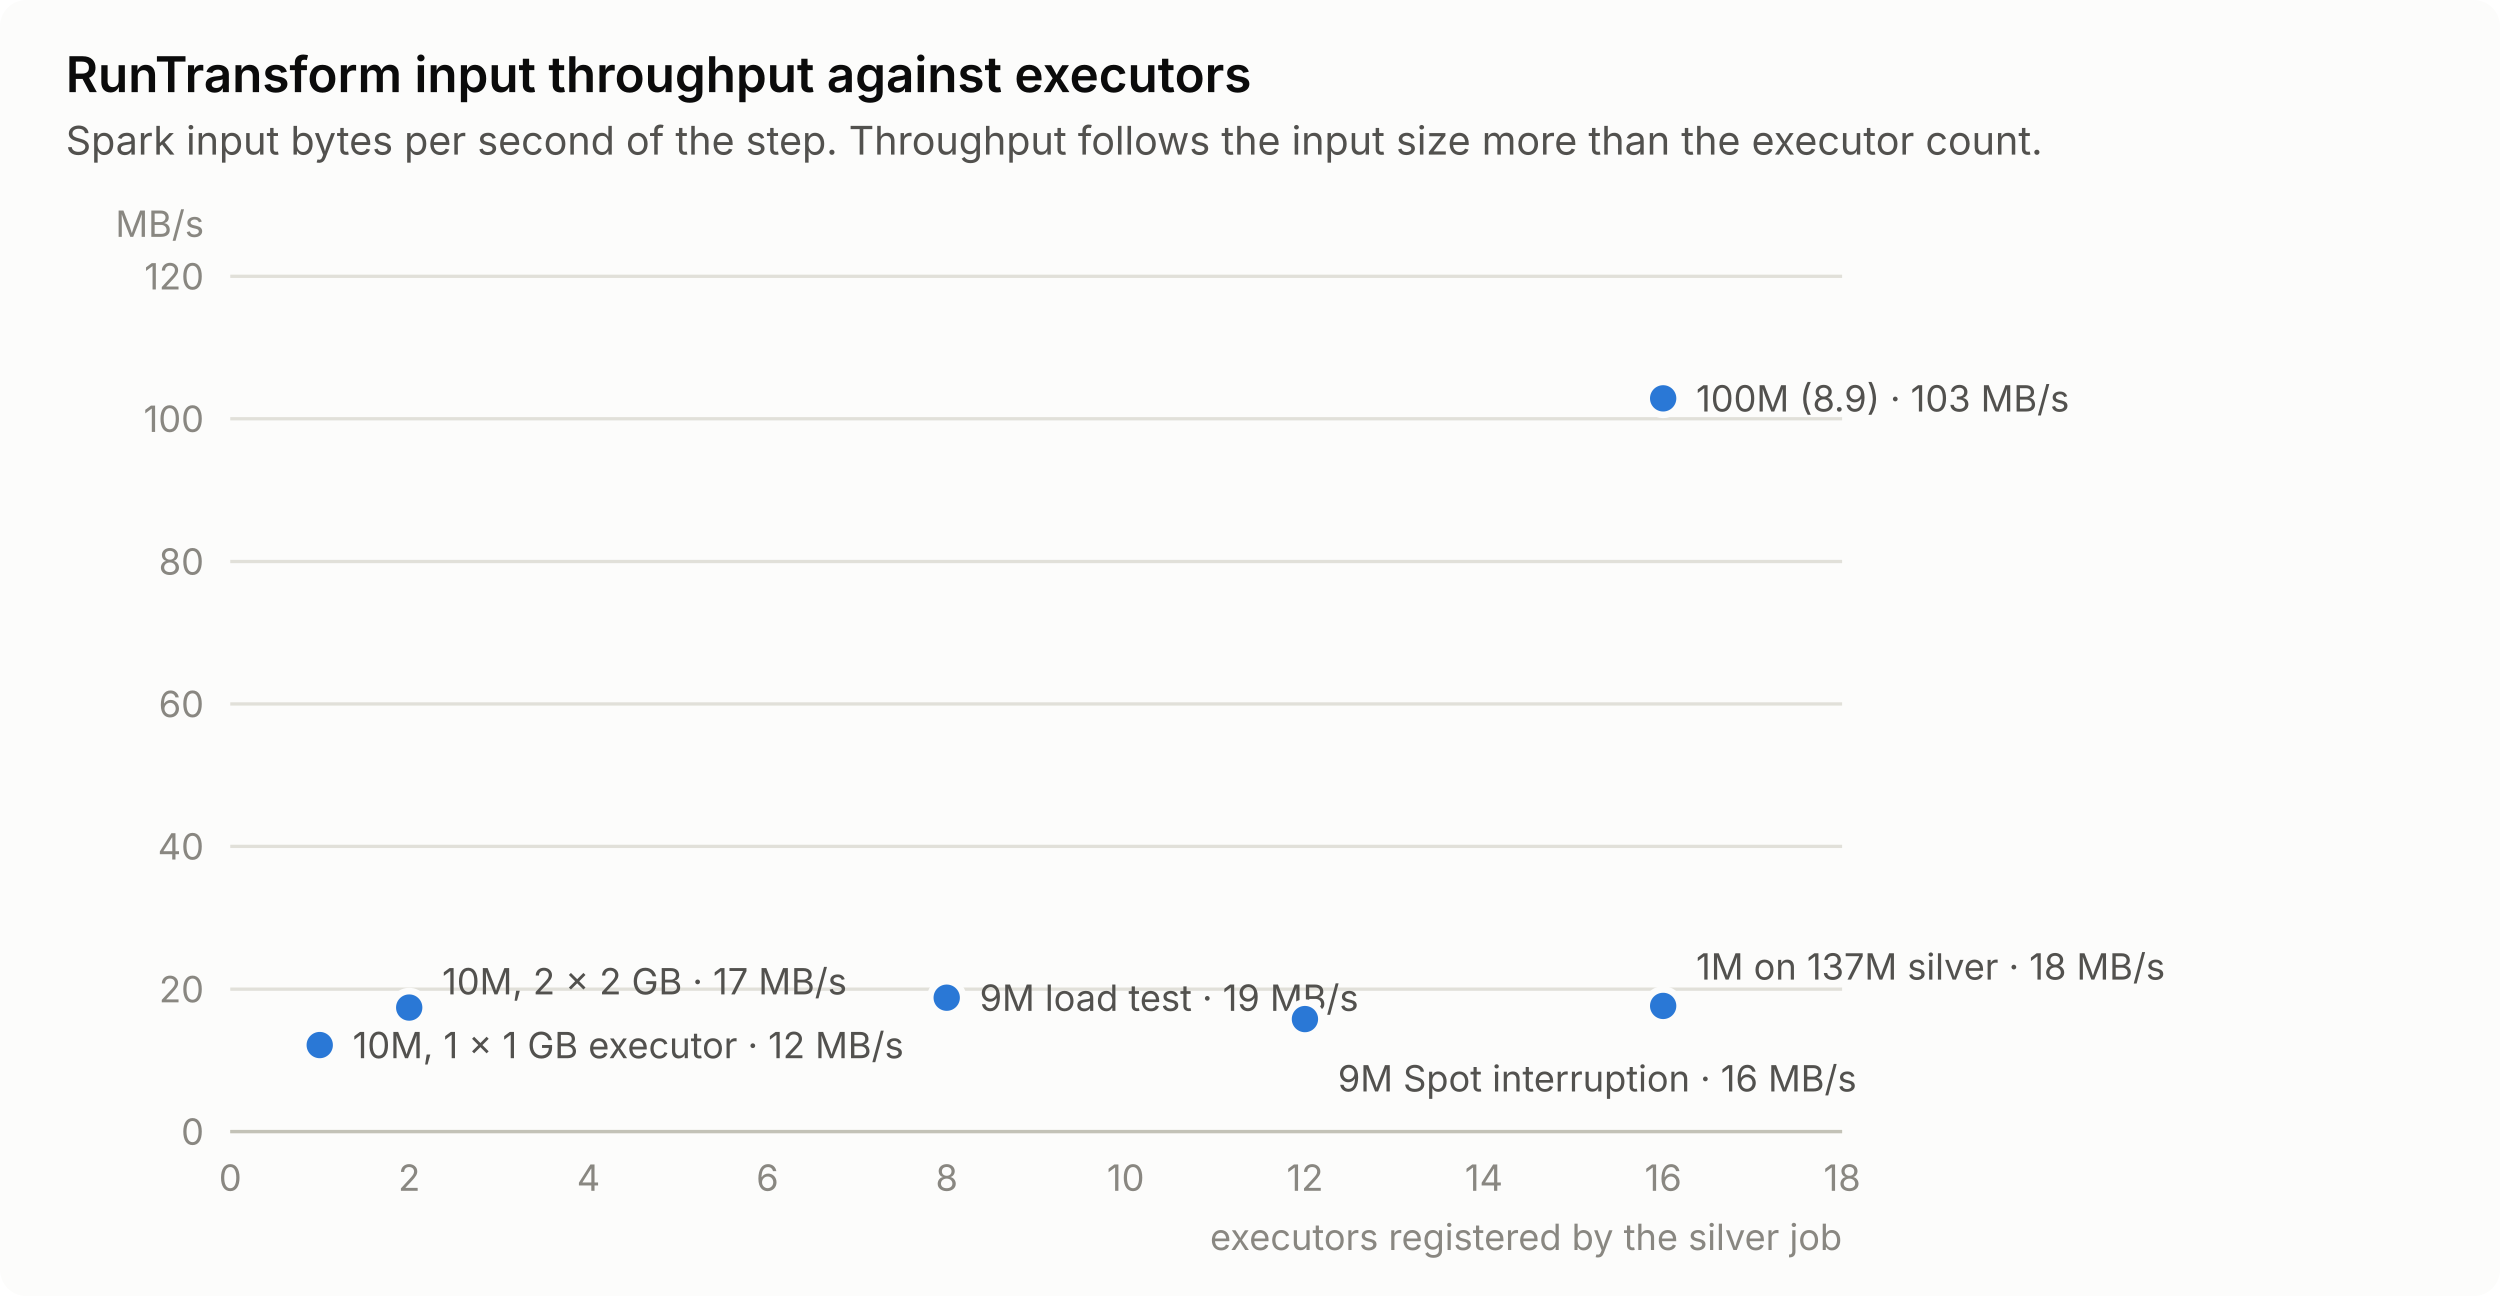
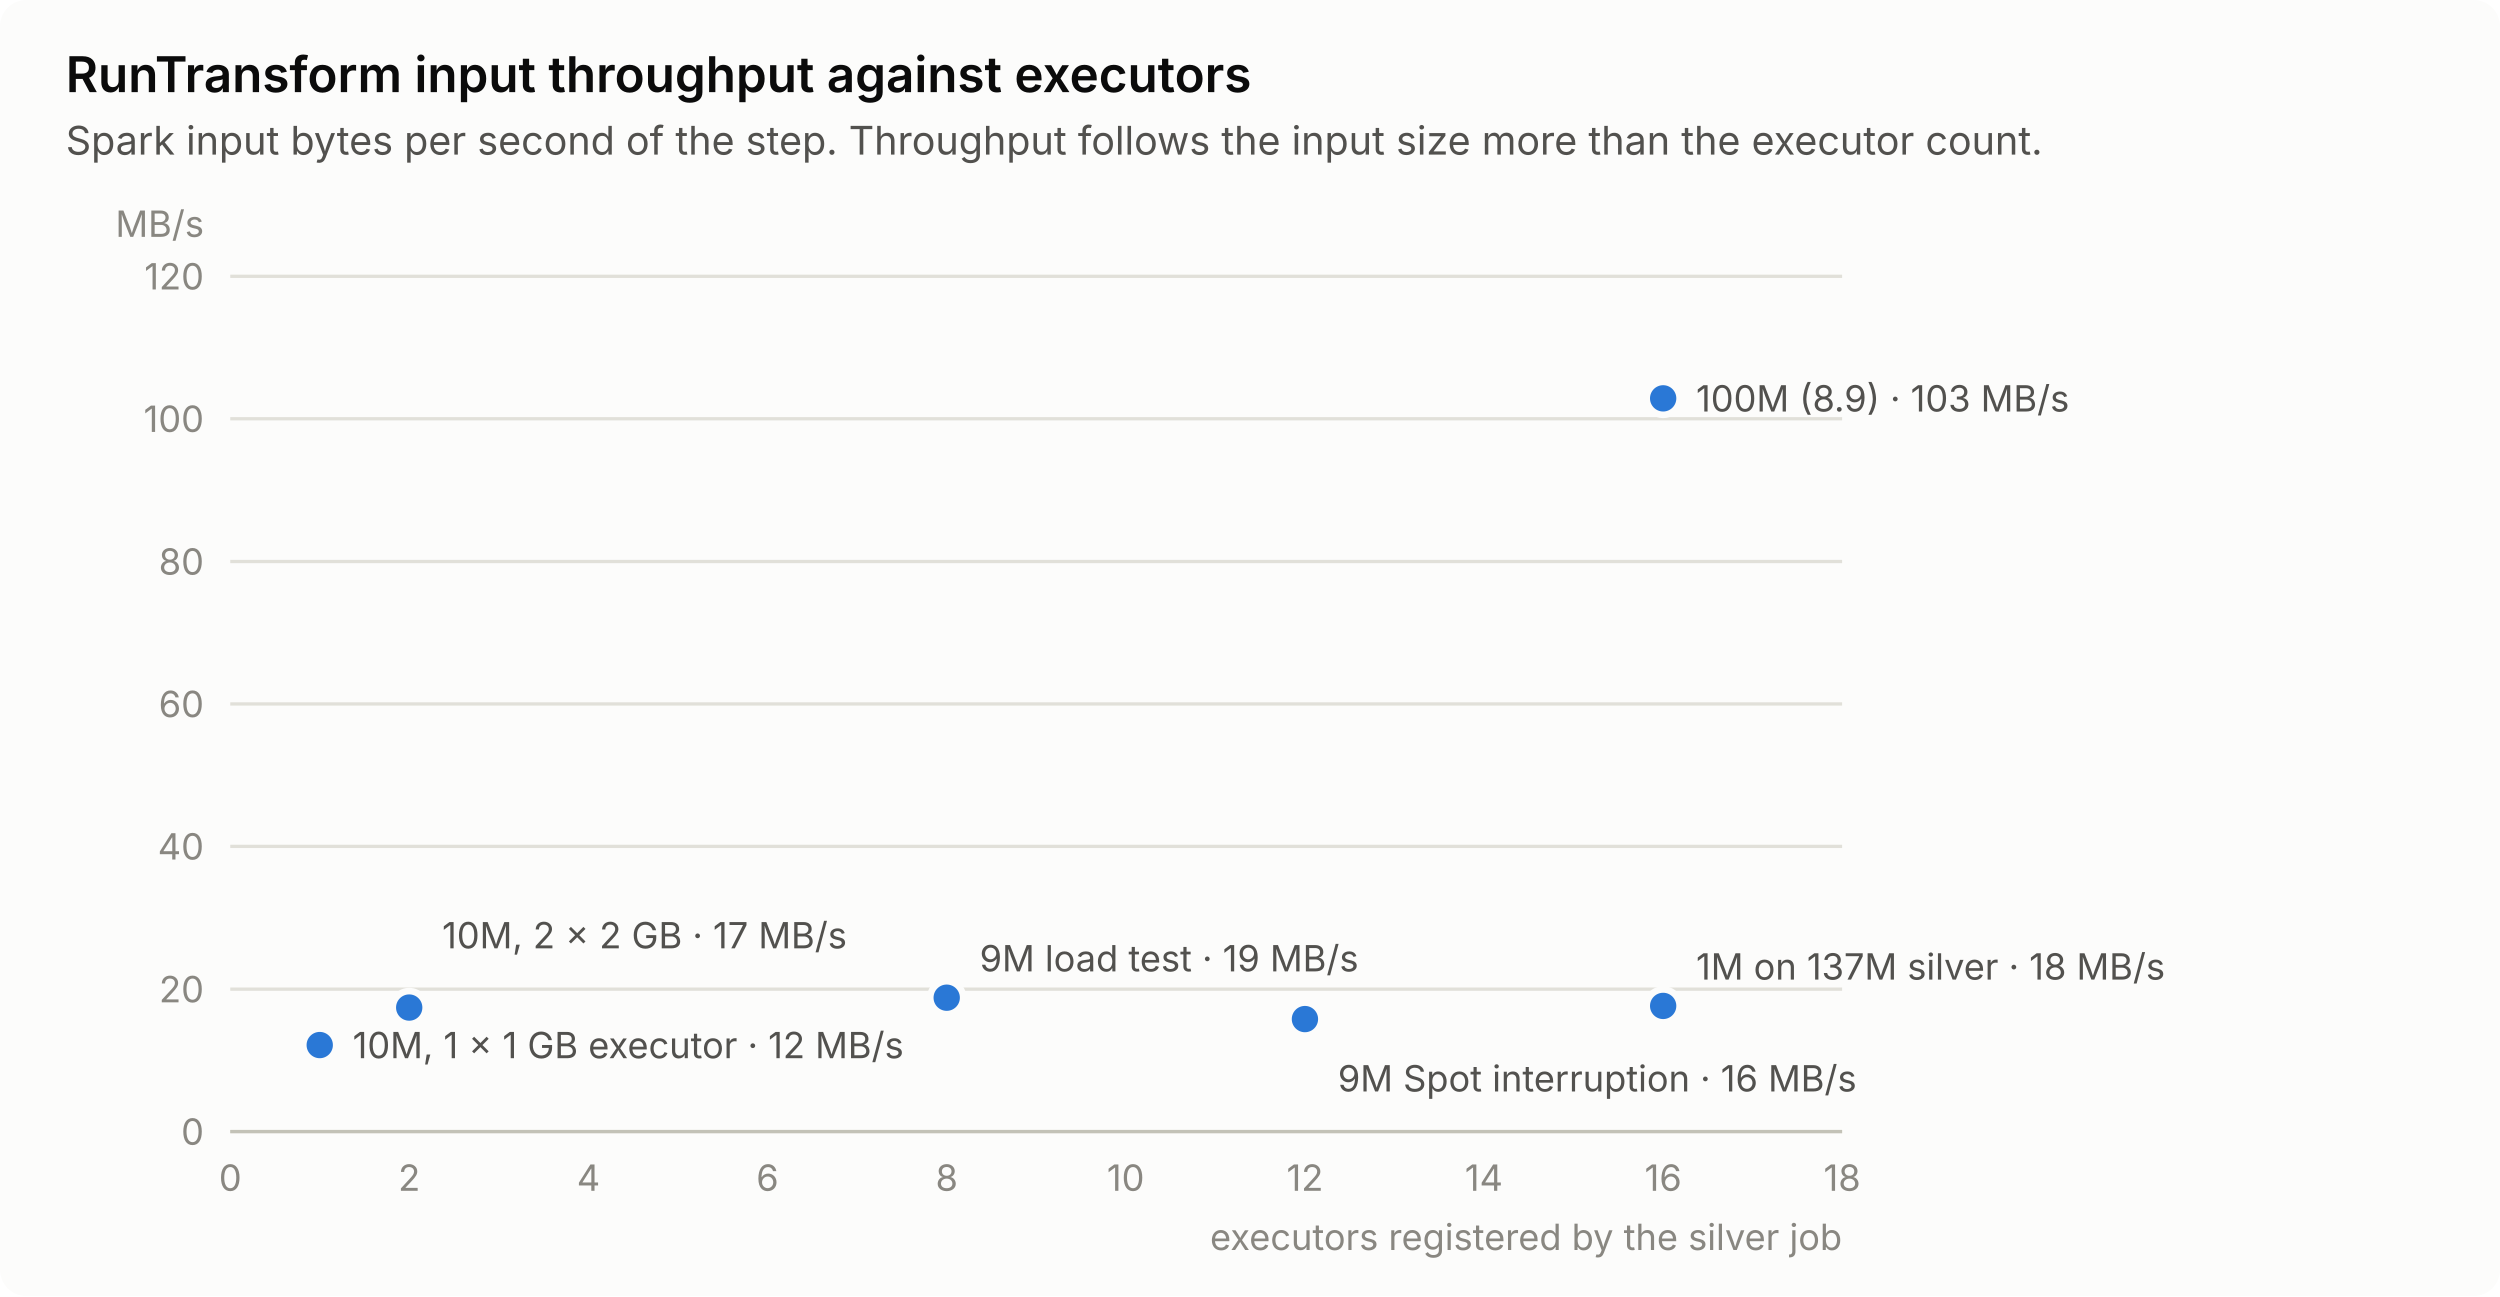
<svg xmlns="http://www.w3.org/2000/svg" width="760" height="394" viewBox="0 0 760 394" role="img" aria-label="RunTransform input throughput against executors">
  <style>
  .surface { fill: #fcfcfb; }
  .ink { fill: #0b0b0b; }
  .ink2 { fill: #52514e; }
  .muted { fill: #898781; }
  .grid { stroke: #e1e0d9; }
  .axis { stroke: #c3c2b7; }
  .s1 { fill: #2a78d6; } .s2 { fill: #eb6834; } .s3 { fill: #1baf7a; } .s4 { fill: #eda100; }
  .gap { stroke: #fcfcfb; }
  @media (prefers-color-scheme: dark) {
    .surface { fill: #1a1a19; }
    .ink { fill: #f0efec; }
    .ink2 { fill: #c3c2b7; }
    .grid { stroke: #2c2c2a; }
    .axis { stroke: #383835; }
    .s1 { fill: #3987e5; } .s2 { fill: #d95926; } .s3 { fill: #199e70; } .s4 { fill: #c98500; }
    .gap { stroke: #1a1a19; }
  }
  text { font-family: system-ui, -apple-system, "Segoe UI", sans-serif; }
  .t { font-size: 15px; font-weight: 600; }
  .st { font-size: 12px; }
  .l { font-size: 12px; }
  .tick { font-size: 11px; font-variant-numeric: tabular-nums; }
</style>
  <rect class="surface" fill="#fcfcfb" width="760" height="394" rx="8" />
  <text class="t ink" fill="#0b0b0b" x="20" y="28">RunTransform input throughput against executors</text>
  <text class="st ink2" fill="#52514e" x="20" y="47">Spark input bytes per second of the step. Throughput follows the input size more than the executor count.</text>
  <line class="grid" stroke="#e1e0d9" x1="70" y1="344.0" x2="560" y2="344.0" stroke-width="1" />
  <text class="tick muted" fill="#898781" x="62" y="348.0" text-anchor="end">0</text>
  <line class="grid" stroke="#e1e0d9" x1="70" y1="300.7" x2="560" y2="300.7" stroke-width="1" />
  <text class="tick muted" fill="#898781" x="62" y="304.7" text-anchor="end">20</text>
  <line class="grid" stroke="#e1e0d9" x1="70" y1="257.3" x2="560" y2="257.3" stroke-width="1" />
  <text class="tick muted" fill="#898781" x="62" y="261.3" text-anchor="end">40</text>
  <line class="grid" stroke="#e1e0d9" x1="70" y1="214.0" x2="560" y2="214.0" stroke-width="1" />
  <text class="tick muted" fill="#898781" x="62" y="218.0" text-anchor="end">60</text>
  <line class="grid" stroke="#e1e0d9" x1="70" y1="170.7" x2="560" y2="170.7" stroke-width="1" />
  <text class="tick muted" fill="#898781" x="62" y="174.7" text-anchor="end">80</text>
  <line class="grid" stroke="#e1e0d9" x1="70" y1="127.3" x2="560" y2="127.3" stroke-width="1" />
  <text class="tick muted" fill="#898781" x="62" y="131.3" text-anchor="end">100</text>
  <line class="grid" stroke="#e1e0d9" x1="70" y1="84.0" x2="560" y2="84.0" stroke-width="1" />
  <text class="tick muted" fill="#898781" x="62" y="88.0" text-anchor="end">120</text>
  <text class="tick muted" fill="#898781" x="70.0" y="362" text-anchor="middle">0</text>
  <text class="tick muted" fill="#898781" x="124.4" y="362" text-anchor="middle">2</text>
  <text class="tick muted" fill="#898781" x="178.9" y="362" text-anchor="middle">4</text>
  <text class="tick muted" fill="#898781" x="233.3" y="362" text-anchor="middle">6</text>
  <text class="tick muted" fill="#898781" x="287.8" y="362" text-anchor="middle">8</text>
  <text class="tick muted" fill="#898781" x="342.2" y="362" text-anchor="middle">10</text>
  <text class="tick muted" fill="#898781" x="396.7" y="362" text-anchor="middle">12</text>
  <text class="tick muted" fill="#898781" x="451.1" y="362" text-anchor="middle">14</text>
  <text class="tick muted" fill="#898781" x="505.6" y="362" text-anchor="middle">16</text>
  <text class="tick muted" fill="#898781" x="560.0" y="362" text-anchor="middle">18</text>
  <line class="axis" stroke="#c3c2b7" x1="70" y1="344" x2="560" y2="344" stroke-width="1" />
  <text class="tick muted" fill="#898781" x="560" y="380" text-anchor="end">executors registered by the silver job</text>
  <text class="tick muted" fill="#898781" x="62" y="72" text-anchor="end">MB/s</text>
  <circle class="s1" fill="#2a78d6" cx="97.2" cy="317.7" r="5" />
  <circle cx="97.2" cy="317.7" r="5" fill="none" class="gap" stroke-width="2" />
  <text class="tick ink2" fill="#52514e" x="107.2" y="321.7">10M, 1 × 1 GB executor · 12 MB/s</text>
  <circle class="s1" fill="#2a78d6" cx="124.4" cy="306.3" r="5" />
  <circle cx="124.4" cy="306.3" r="5" fill="none" class="gap" stroke-width="2" />
-   <text class="tick ink2" fill="#52514e" x="134.4" y="302.3">10M, 2 × 2 GB · 17 MB/s</text>
+   <text class="tick ink2" fill="#52514e" x="134.4" y="288.3">10M, 2 × 2 GB · 17 MB/s</text>
  <circle class="s1" fill="#2a78d6" cx="287.8" cy="303.3" r="5" />
  <circle cx="287.8" cy="303.3" r="5" fill="none" class="gap" stroke-width="2" />
-   <text class="tick ink2" fill="#52514e" x="297.8" y="307.3">9M load test · 19 MB/s</text>
+   <text class="tick ink2" fill="#52514e" x="297.8" y="295.3">9M load test · 19 MB/s</text>
  <circle class="s1" fill="#2a78d6" cx="396.7" cy="309.8" r="5" />
  <circle cx="396.7" cy="309.8" r="5" fill="none" class="gap" stroke-width="2" />
  <text class="tick ink2" fill="#52514e" x="406.7" y="331.8">9M Spot interruption · 16 MB/s</text>
  <circle class="s1" fill="#2a78d6" cx="505.6" cy="121.1" r="5" />
  <circle cx="505.6" cy="121.1" r="5" fill="none" class="gap" stroke-width="2" />
  <text class="tick ink2" fill="#52514e" x="515.6" y="125.1">100M (8.9) · 103 MB/s</text>
  <circle class="s1" fill="#2a78d6" cx="505.6" cy="305.8" r="5" />
  <circle cx="505.6" cy="305.8" r="5" fill="none" class="gap" stroke-width="2" />
  <text class="tick ink2" fill="#52514e" x="515.6" y="297.8">1M on 137M silver · 18 MB/s</text>
</svg>
